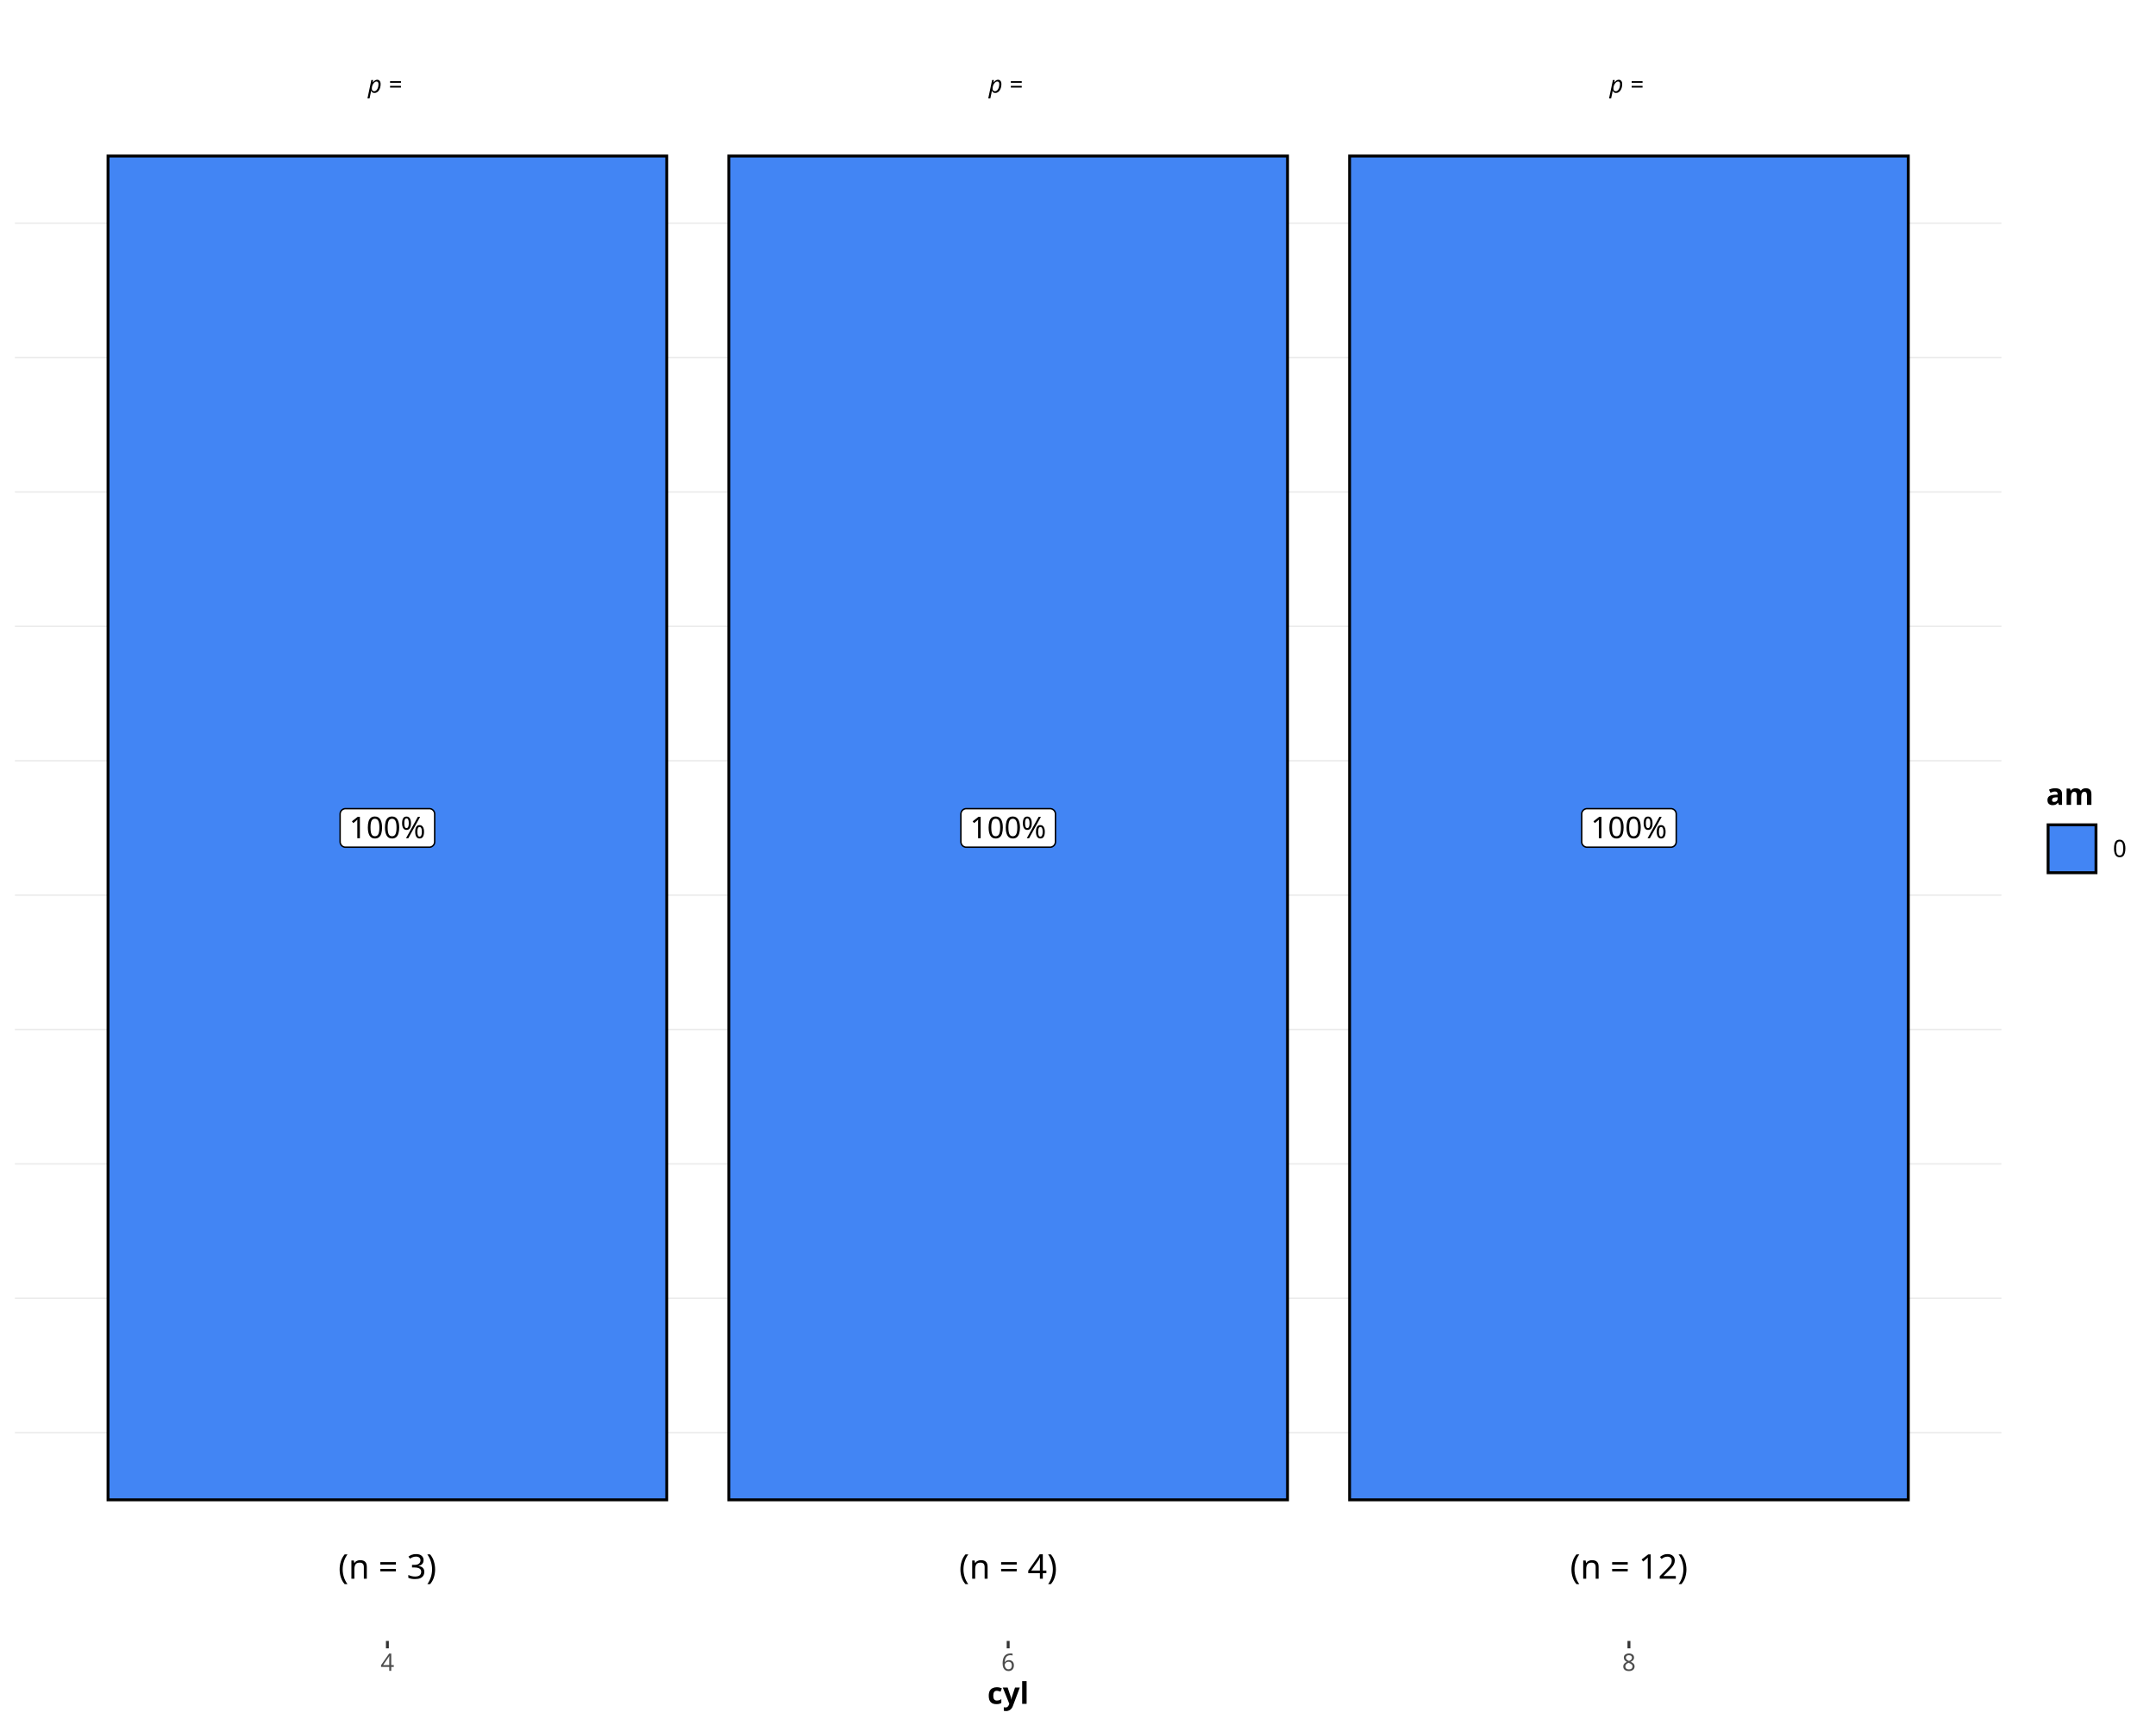
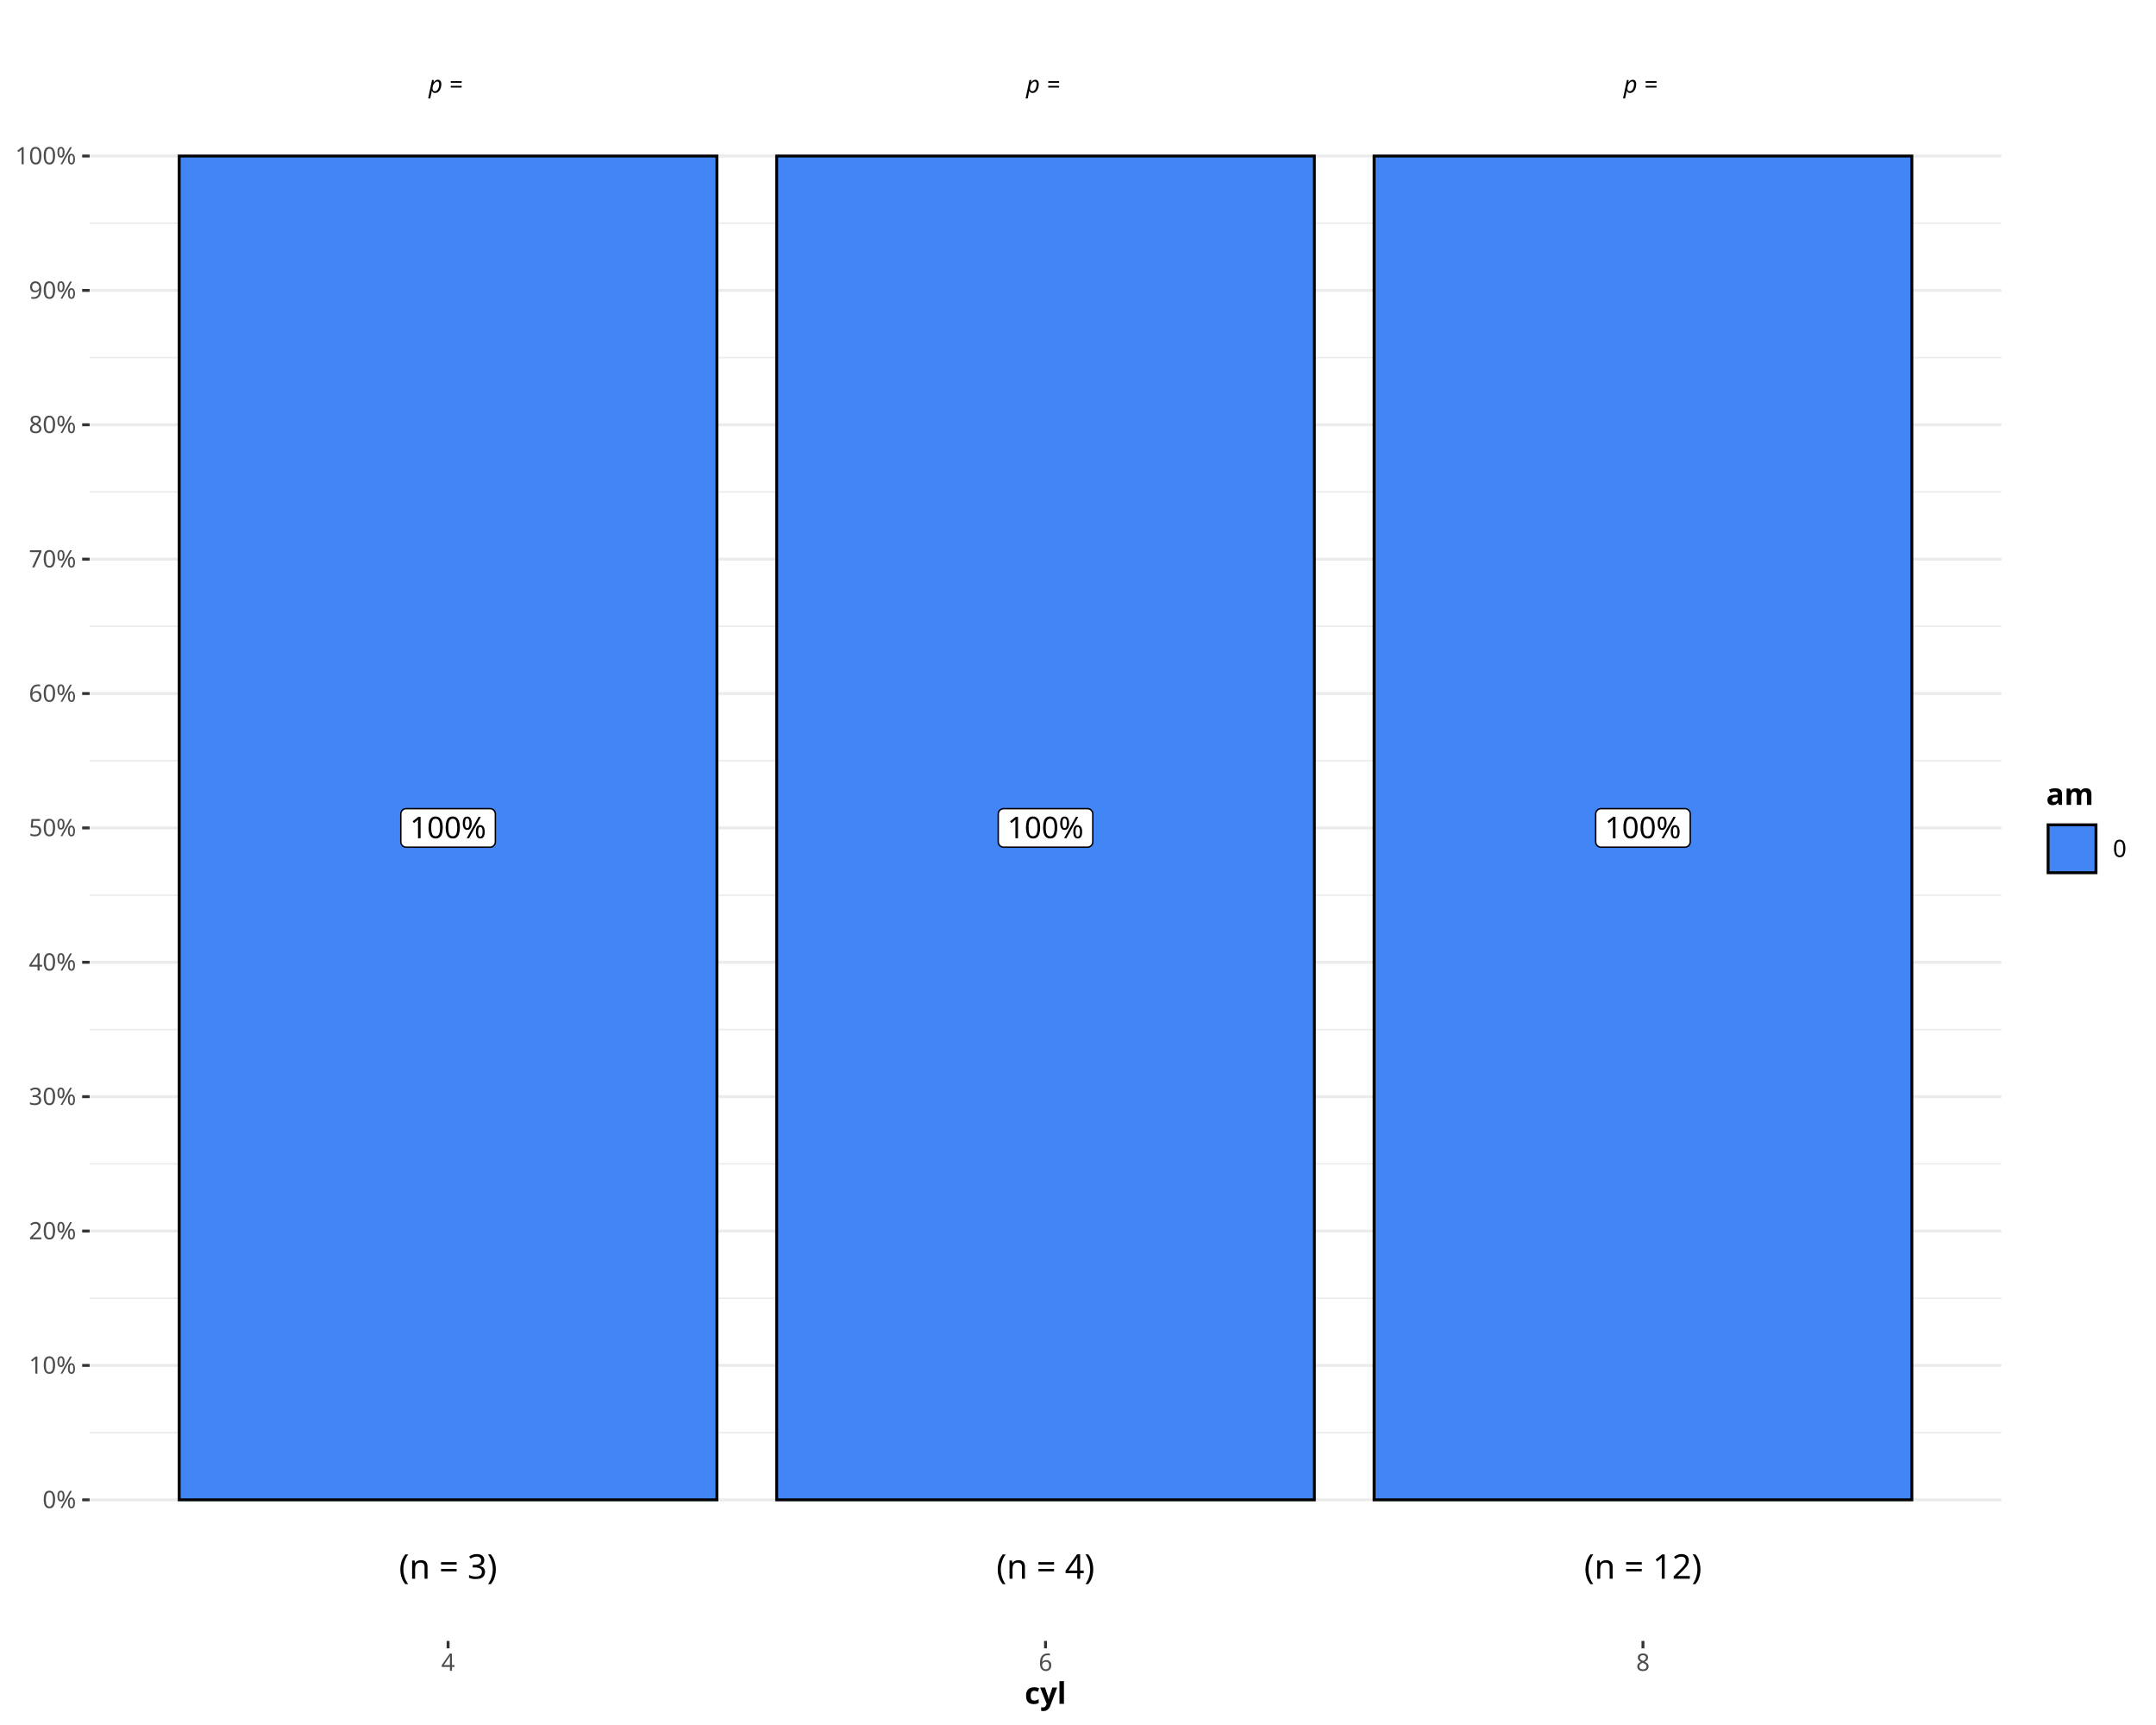
<svg xmlns="http://www.w3.org/2000/svg" class="svglite" data-engine-version="2.0" width="720.00pt" height="576.00pt" viewBox="0 0 720.00 576.00">
  <defs>
    <style type="text/css">
    .svglite line, .svglite polyline, .svglite polygon, .svglite path, .svglite rect, .svglite circle {
      fill: none;
      stroke: #000000;
      stroke-linecap: round;
      stroke-linejoin: round;
      stroke-miterlimit: 10.00;
    }
  </style>
  </defs>
  <rect width="100%" height="100%" style="stroke: none; fill: #FFFFFF;" />
  <defs>
    <clipPath id="cpMC4wMHw3MjAuMDB8MC4wMHw1NzYuMDA=">
      <rect x="0.00" y="0.00" width="720.00" height="576.00" />
    </clipPath>
  </defs>
  <g clip-path="url(#cpMC4wMHw3MjAuMDB8MC4wMHw1NzYuMDA=)">
    <rect x="0.00" y="0.00" width="720.00" height="576.00" style="stroke-width: 0.97; stroke: #FFFFFF; fill: #FFFFFF;" />
  </g>
  <defs>
-     <clipPath id="cpNC45OHw2NjguMzh8NC45OHw1NDcuOTI=">
-       <rect x="4.98" y="4.98" width="663.40" height="542.94" />
+     <clipPath id="cpMjkuOTN8NjY4LjM4fDQuOTh8NTQ3Ljky">
+       <rect x="29.93" y="4.98" width="638.46" height="542.94" />
    </clipPath>
  </defs>
-   <g clip-path="url(#cpNC45OHw2NjguMzh8NC45OHw1NDcuOTI=)">
-     <rect x="4.98" y="4.98" width="663.40" height="542.94" style="stroke-width: 0.97; stroke: none; fill: #FFFFFF;" />
-     <polyline points="4.98,478.37 668.38,478.37 " style="stroke-width: 0.48; stroke: #EBEBEB; stroke-linecap: butt;" />
-     <polyline points="4.98,433.50 668.38,433.50 " style="stroke-width: 0.48; stroke: #EBEBEB; stroke-linecap: butt;" />
-     <polyline points="4.98,388.63 668.38,388.63 " style="stroke-width: 0.48; stroke: #EBEBEB; stroke-linecap: butt;" />
-     <polyline points="4.98,343.76 668.38,343.76 " style="stroke-width: 0.48; stroke: #EBEBEB; stroke-linecap: butt;" />
-     <polyline points="4.98,298.89 668.38,298.89 " style="stroke-width: 0.48; stroke: #EBEBEB; stroke-linecap: butt;" />
-     <polyline points="4.98,254.02 668.38,254.02 " style="stroke-width: 0.48; stroke: #EBEBEB; stroke-linecap: butt;" />
-     <polyline points="4.98,209.14 668.38,209.14 " style="stroke-width: 0.48; stroke: #EBEBEB; stroke-linecap: butt;" />
-     <polyline points="4.98,164.27 668.38,164.27 " style="stroke-width: 0.48; stroke: #EBEBEB; stroke-linecap: butt;" />
-     <polyline points="4.98,119.40 668.38,119.40 " style="stroke-width: 0.48; stroke: #EBEBEB; stroke-linecap: butt;" />
-     <polyline points="4.98,74.53 668.38,74.53 " style="stroke-width: 0.48; stroke: #EBEBEB; stroke-linecap: butt;" />
-     <rect x="36.08" y="52.10" width="186.58" height="448.71" style="stroke-width: 0.97; stroke-linecap: butt; stroke-linejoin: miter; fill: #4285F4;" />
-     <rect x="243.39" y="52.10" width="186.58" height="448.71" style="stroke-width: 0.97; stroke-linecap: butt; stroke-linejoin: miter; fill: #4285F4;" />
-     <rect x="450.70" y="52.10" width="186.58" height="448.71" style="stroke-width: 0.97; stroke-linecap: butt; stroke-linejoin: miter; fill: #4285F4;" />
-     <polygon points="115.38,282.89 143.36,282.89 143.29,282.89 143.58,282.88 143.86,282.82 144.13,282.72 144.38,282.57 144.60,282.39 144.80,282.17 144.95,281.93 145.07,281.66 145.13,281.38 145.16,281.09 145.16,281.09 145.16,271.81 145.16,271.81 145.13,271.52 145.07,271.24 144.95,270.97 144.80,270.73 144.60,270.51 144.38,270.33 144.13,270.18 143.86,270.08 143.58,270.02 143.36,270.01 115.38,270.01 115.60,270.02 115.31,270.01 115.02,270.05 114.74,270.13 114.48,270.25 114.24,270.42 114.03,270.62 113.86,270.85 113.72,271.10 113.63,271.38 113.59,271.67 113.58,271.81 113.58,281.09 113.59,280.95 113.59,281.24 113.63,281.52 113.72,281.80 113.86,282.05 114.03,282.29 114.24,282.49 114.48,282.65 114.74,282.77 115.02,282.86 115.31,282.89 " style="stroke-width: 0.48; fill: #FFFFFF;" />
-     <text x="129.37" y="279.89" text-anchor="middle" style="font-size: 10.00px; font-family: sans;" textLength="25.58px" lengthAdjust="spacingAndGlyphs">100%</text>
-     <polygon points="322.69,282.89 350.67,282.89 350.60,282.89 350.89,282.88 351.17,282.82 351.44,282.72 351.69,282.57 351.92,282.39 352.11,282.17 352.26,281.93 352.38,281.66 352.45,281.38 352.47,281.09 352.47,281.09 352.47,271.81 352.47,271.81 352.45,271.52 352.38,271.24 352.26,270.97 352.11,270.73 351.92,270.51 351.69,270.33 351.44,270.18 351.17,270.08 350.89,270.02 350.67,270.01 322.69,270.01 322.91,270.02 322.62,270.01 322.33,270.05 322.05,270.13 321.79,270.25 321.55,270.42 321.35,270.62 321.17,270.85 321.04,271.10 320.95,271.38 320.90,271.67 320.89,271.81 320.89,281.09 320.90,280.95 320.90,281.24 320.95,281.52 321.04,281.80 321.17,282.05 321.35,282.29 321.55,282.49 321.79,282.65 322.05,282.77 322.33,282.86 322.62,282.89 " style="stroke-width: 0.48; fill: #FFFFFF;" />
-     <text x="336.68" y="279.89" text-anchor="middle" style="font-size: 10.00px; font-family: sans;" textLength="25.58px" lengthAdjust="spacingAndGlyphs">100%</text>
-     <polygon points="530.01,282.89 557.98,282.89 557.91,282.89 558.20,282.88 558.48,282.82 558.76,282.72 559.01,282.57 559.23,282.39 559.42,282.17 559.58,281.93 559.69,281.66 559.76,281.38 559.78,281.09 559.78,281.09 559.78,271.81 559.78,271.81 559.76,271.52 559.69,271.24 559.58,270.97 559.42,270.73 559.23,270.51 559.01,270.33 558.76,270.18 558.48,270.08 558.20,270.02 557.98,270.01 530.01,270.01 530.22,270.02 529.93,270.01 529.65,270.05 529.37,270.13 529.11,270.25 528.87,270.42 528.66,270.62 528.48,270.85 528.35,271.10 528.26,271.38 528.21,271.67 528.21,271.81 528.21,281.09 528.21,280.95 528.21,281.24 528.26,281.52 528.35,281.80 528.48,282.05 528.66,282.29 528.87,282.49 529.11,282.65 529.37,282.77 529.65,282.86 529.93,282.89 " style="stroke-width: 0.48; fill: #FFFFFF;" />
-     <text x="543.99" y="279.89" text-anchor="middle" style="font-size: 10.00px; font-family: sans;" textLength="25.58px" lengthAdjust="spacingAndGlyphs">100%</text>
-     <text x="535.52" y="30.97" style="font-size: 7.97px; font-family: sans;" textLength="1.99px" lengthAdjust="spacingAndGlyphs"> </text>
-     <text x="537.52" y="30.97" style="font-size: 7.97px; font-style: italic; font-family: sans;" textLength="4.43px" lengthAdjust="spacingAndGlyphs">p</text>
-     <text x="544.44" y="30.97" style="font-size: 7.97px; font-family: sans;" textLength="6.19px" lengthAdjust="spacingAndGlyphs">=</text>
-     <text x="328.21" y="30.97" style="font-size: 7.97px; font-family: sans;" textLength="1.99px" lengthAdjust="spacingAndGlyphs"> </text>
-     <text x="330.20" y="30.97" style="font-size: 7.97px; font-style: italic; font-family: sans;" textLength="4.43px" lengthAdjust="spacingAndGlyphs">p</text>
-     <text x="337.12" y="30.97" style="font-size: 7.97px; font-family: sans;" textLength="6.19px" lengthAdjust="spacingAndGlyphs">=</text>
-     <text x="120.90" y="30.97" style="font-size: 7.97px; font-family: sans;" textLength="1.99px" lengthAdjust="spacingAndGlyphs"> </text>
-     <text x="122.89" y="30.97" style="font-size: 7.97px; font-style: italic; font-family: sans;" textLength="4.43px" lengthAdjust="spacingAndGlyphs">p</text>
-     <text x="129.81" y="30.97" style="font-size: 7.97px; font-family: sans;" textLength="6.19px" lengthAdjust="spacingAndGlyphs">=</text>
-     <text x="543.99" y="527.16" text-anchor="middle" style="font-size: 11.38px; font-family: sans;" textLength="39.54px" lengthAdjust="spacingAndGlyphs">(n = 12)</text>
-     <text x="336.68" y="527.16" text-anchor="middle" style="font-size: 11.38px; font-family: sans;" textLength="33.21px" lengthAdjust="spacingAndGlyphs">(n = 4)</text>
-     <text x="129.37" y="527.16" text-anchor="middle" style="font-size: 11.38px; font-family: sans;" textLength="33.21px" lengthAdjust="spacingAndGlyphs">(n = 3)</text>
+   <g clip-path="url(#cpMjkuOTN8NjY4LjM4fDQuOTh8NTQ3Ljky)">
+     <rect x="29.93" y="4.98" width="638.46" height="542.94" style="stroke-width: 0.97; stroke: none; fill: #FFFFFF;" />
+     <polyline points="29.93,478.37 668.38,478.37 " style="stroke-width: 0.48; stroke: #EBEBEB; stroke-linecap: butt;" />
+     <polyline points="29.93,433.50 668.38,433.50 " style="stroke-width: 0.48; stroke: #EBEBEB; stroke-linecap: butt;" />
+     <polyline points="29.93,388.63 668.38,388.63 " style="stroke-width: 0.48; stroke: #EBEBEB; stroke-linecap: butt;" />
+     <polyline points="29.93,343.76 668.38,343.76 " style="stroke-width: 0.48; stroke: #EBEBEB; stroke-linecap: butt;" />
+     <polyline points="29.93,298.89 668.38,298.89 " style="stroke-width: 0.48; stroke: #EBEBEB; stroke-linecap: butt;" />
+     <polyline points="29.93,254.02 668.38,254.02 " style="stroke-width: 0.48; stroke: #EBEBEB; stroke-linecap: butt;" />
+     <polyline points="29.93,209.14 668.38,209.14 " style="stroke-width: 0.48; stroke: #EBEBEB; stroke-linecap: butt;" />
+     <polyline points="29.93,164.27 668.38,164.27 " style="stroke-width: 0.48; stroke: #EBEBEB; stroke-linecap: butt;" />
+     <polyline points="29.93,119.40 668.38,119.40 " style="stroke-width: 0.48; stroke: #EBEBEB; stroke-linecap: butt;" />
+     <polyline points="29.93,74.53 668.38,74.53 " style="stroke-width: 0.48; stroke: #EBEBEB; stroke-linecap: butt;" />
+     <polyline points="29.93,500.81 668.38,500.81 " style="stroke-width: 0.97; stroke: #EBEBEB; stroke-linecap: butt;" />
+     <polyline points="29.93,455.93 668.38,455.93 " style="stroke-width: 0.97; stroke: #EBEBEB; stroke-linecap: butt;" />
+     <polyline points="29.93,411.06 668.38,411.06 " style="stroke-width: 0.97; stroke: #EBEBEB; stroke-linecap: butt;" />
+     <polyline points="29.93,366.19 668.38,366.19 " style="stroke-width: 0.97; stroke: #EBEBEB; stroke-linecap: butt;" />
+     <polyline points="29.93,321.32 668.38,321.32 " style="stroke-width: 0.97; stroke: #EBEBEB; stroke-linecap: butt;" />
+     <polyline points="29.93,276.45 668.38,276.45 " style="stroke-width: 0.97; stroke: #EBEBEB; stroke-linecap: butt;" />
+     <polyline points="29.93,231.58 668.38,231.58 " style="stroke-width: 0.97; stroke: #EBEBEB; stroke-linecap: butt;" />
+     <polyline points="29.93,186.71 668.38,186.71 " style="stroke-width: 0.97; stroke: #EBEBEB; stroke-linecap: butt;" />
+     <polyline points="29.93,141.84 668.38,141.84 " style="stroke-width: 0.97; stroke: #EBEBEB; stroke-linecap: butt;" />
+     <polyline points="29.93,96.97 668.38,96.97 " style="stroke-width: 0.97; stroke: #EBEBEB; stroke-linecap: butt;" />
+     <polyline points="29.93,52.10 668.38,52.10 " style="stroke-width: 0.97; stroke: #EBEBEB; stroke-linecap: butt;" />
+     <rect x="59.85" y="52.10" width="179.57" height="448.71" style="stroke-width: 0.97; stroke-linecap: butt; stroke-linejoin: miter; fill: #4285F4;" />
+     <rect x="259.37" y="52.10" width="179.57" height="448.71" style="stroke-width: 0.97; stroke-linecap: butt; stroke-linejoin: miter; fill: #4285F4;" />
+     <rect x="458.89" y="52.10" width="179.57" height="448.71" style="stroke-width: 0.97; stroke-linecap: butt; stroke-linejoin: miter; fill: #4285F4;" />
+     <polygon points="135.65,282.89 163.63,282.89 163.55,282.89 163.84,282.88 164.13,282.82 164.40,282.72 164.65,282.57 164.87,282.39 165.07,282.17 165.22,281.93 165.33,281.66 165.40,281.38 165.43,281.09 165.43,281.09 165.43,271.81 165.43,271.81 165.40,271.52 165.33,271.24 165.22,270.97 165.07,270.73 164.87,270.51 164.65,270.33 164.40,270.18 164.13,270.08 163.84,270.02 163.63,270.01 135.65,270.01 135.87,270.02 135.58,270.01 135.29,270.05 135.01,270.13 134.75,270.25 134.51,270.42 134.30,270.62 134.13,270.85 133.99,271.10 133.90,271.38 133.85,271.67 133.85,271.81 133.85,281.09 133.85,280.95 133.85,281.24 133.90,281.52 133.99,281.80 134.13,282.05 134.30,282.29 134.51,282.49 134.75,282.65 135.01,282.77 135.29,282.86 135.58,282.89 " style="stroke-width: 0.48; fill: #FFFFFF;" />
+     <text x="149.64" y="279.89" text-anchor="middle" style="font-size: 10.00px; font-family: sans;" textLength="25.58px" lengthAdjust="spacingAndGlyphs">100%</text>
+     <polygon points="335.17,282.89 363.14,282.89 363.07,282.89 363.36,282.88 363.64,282.82 363.92,282.72 364.17,282.57 364.39,282.39 364.58,282.17 364.74,281.93 364.85,281.66 364.92,281.38 364.94,281.09 364.94,281.09 364.94,271.81 364.94,271.81 364.92,271.52 364.85,271.24 364.74,270.97 364.58,270.73 364.39,270.51 364.17,270.33 363.92,270.18 363.64,270.08 363.36,270.02 363.14,270.01 335.17,270.01 335.38,270.02 335.09,270.01 334.81,270.05 334.53,270.13 334.27,270.25 334.03,270.42 333.82,270.62 333.64,270.85 333.51,271.10 333.42,271.38 333.37,271.67 333.37,271.81 333.37,281.09 333.37,280.95 333.37,281.24 333.42,281.52 333.51,281.80 333.64,282.05 333.82,282.29 334.03,282.49 334.27,282.65 334.53,282.77 334.81,282.86 335.09,282.89 " style="stroke-width: 0.48; fill: #FFFFFF;" />
+     <text x="349.15" y="279.89" text-anchor="middle" style="font-size: 10.00px; font-family: sans;" textLength="25.58px" lengthAdjust="spacingAndGlyphs">100%</text>
+     <polygon points="534.68,282.89 562.66,282.89 562.59,282.89 562.88,282.88 563.16,282.82 563.43,282.72 563.68,282.57 563.91,282.39 564.10,282.17 564.25,281.93 564.37,281.66 564.44,281.38 564.46,281.09 564.46,281.09 564.46,271.81 564.46,271.81 564.44,271.52 564.37,271.24 564.25,270.97 564.10,270.73 563.91,270.51 563.68,270.33 563.43,270.18 563.16,270.08 562.88,270.02 562.66,270.01 534.68,270.01 534.90,270.02 534.61,270.01 534.32,270.05 534.04,270.13 533.78,270.25 533.54,270.42 533.34,270.62 533.16,270.85 533.03,271.10 532.94,271.38 532.89,271.67 532.88,271.81 532.88,281.09 532.89,280.95 532.89,281.24 532.94,281.52 533.03,281.80 533.16,282.05 533.34,282.29 533.54,282.49 533.78,282.65 534.04,282.77 534.32,282.86 534.61,282.89 " style="stroke-width: 0.48; fill: #FFFFFF;" />
+     <text x="548.67" y="279.89" text-anchor="middle" style="font-size: 10.00px; font-family: sans;" textLength="25.58px" lengthAdjust="spacingAndGlyphs">100%</text>
+     <text x="540.20" y="30.97" style="font-size: 7.97px; font-family: sans;" textLength="1.99px" lengthAdjust="spacingAndGlyphs"> </text>
+     <text x="542.19" y="30.97" style="font-size: 7.97px; font-style: italic; font-family: sans;" textLength="4.43px" lengthAdjust="spacingAndGlyphs">p</text>
+     <text x="549.11" y="30.97" style="font-size: 7.97px; font-family: sans;" textLength="6.19px" lengthAdjust="spacingAndGlyphs">=</text>
+     <text x="340.68" y="30.97" style="font-size: 7.97px; font-family: sans;" textLength="1.99px" lengthAdjust="spacingAndGlyphs"> </text>
+     <text x="342.68" y="30.97" style="font-size: 7.97px; font-style: italic; font-family: sans;" textLength="4.43px" lengthAdjust="spacingAndGlyphs">p</text>
+     <text x="349.60" y="30.97" style="font-size: 7.97px; font-family: sans;" textLength="6.19px" lengthAdjust="spacingAndGlyphs">=</text>
+     <text x="141.17" y="30.97" style="font-size: 7.97px; font-family: sans;" textLength="1.99px" lengthAdjust="spacingAndGlyphs"> </text>
+     <text x="143.16" y="30.97" style="font-size: 7.97px; font-style: italic; font-family: sans;" textLength="4.43px" lengthAdjust="spacingAndGlyphs">p</text>
+     <text x="150.08" y="30.97" style="font-size: 7.97px; font-family: sans;" textLength="6.19px" lengthAdjust="spacingAndGlyphs">=</text>
+     <text x="548.67" y="527.16" text-anchor="middle" style="font-size: 11.38px; font-family: sans;" textLength="39.54px" lengthAdjust="spacingAndGlyphs">(n = 12)</text>
+     <text x="349.15" y="527.16" text-anchor="middle" style="font-size: 11.38px; font-family: sans;" textLength="33.21px" lengthAdjust="spacingAndGlyphs">(n = 4)</text>
+     <text x="149.64" y="527.16" text-anchor="middle" style="font-size: 11.38px; font-family: sans;" textLength="33.21px" lengthAdjust="spacingAndGlyphs">(n = 3)</text>
  </g>
  <g clip-path="url(#cpMC4wMHw3MjAuMDB8MC4wMHw1NzYuMDA=)">
-     <polyline points="129.37,550.41 129.37,547.92 " style="stroke-width: 0.97; stroke: #333333; stroke-linecap: butt;" />
-     <polyline points="336.68,550.41 336.68,547.92 " style="stroke-width: 0.97; stroke: #333333; stroke-linecap: butt;" />
-     <polyline points="543.99,550.41 543.99,547.92 " style="stroke-width: 0.97; stroke: #333333; stroke-linecap: butt;" />
-     <text x="129.37" y="557.91" text-anchor="middle" style="font-size: 8.00px; fill: #4D4D4D; font-family: sans;" textLength="4.45px" lengthAdjust="spacingAndGlyphs">4</text>
-     <text x="336.68" y="557.91" text-anchor="middle" style="font-size: 8.00px; fill: #4D4D4D; font-family: sans;" textLength="4.45px" lengthAdjust="spacingAndGlyphs">6</text>
-     <text x="543.99" y="557.91" text-anchor="middle" style="font-size: 8.00px; fill: #4D4D4D; font-family: sans;" textLength="4.45px" lengthAdjust="spacingAndGlyphs">8</text>
-     <text x="336.68" y="568.94" text-anchor="middle" style="font-size: 10.00px; font-weight: bold; font-family: sans;" textLength="12.23px" lengthAdjust="spacingAndGlyphs">cyl</text>
+     <text x="25.44" y="503.56" text-anchor="end" style="font-size: 8.00px; fill: #4D4D4D; font-family: sans;" textLength="11.56px" lengthAdjust="spacingAndGlyphs">0%</text>
+     <text x="25.44" y="458.69" text-anchor="end" style="font-size: 8.00px; fill: #4D4D4D; font-family: sans;" textLength="16.01px" lengthAdjust="spacingAndGlyphs">10%</text>
+     <text x="25.44" y="413.82" text-anchor="end" style="font-size: 8.00px; fill: #4D4D4D; font-family: sans;" textLength="16.01px" lengthAdjust="spacingAndGlyphs">20%</text>
+     <text x="25.44" y="368.95" text-anchor="end" style="font-size: 8.00px; fill: #4D4D4D; font-family: sans;" textLength="16.01px" lengthAdjust="spacingAndGlyphs">30%</text>
+     <text x="25.44" y="324.07" text-anchor="end" style="font-size: 8.00px; fill: #4D4D4D; font-family: sans;" textLength="16.01px" lengthAdjust="spacingAndGlyphs">40%</text>
+     <text x="25.44" y="279.20" text-anchor="end" style="font-size: 8.00px; fill: #4D4D4D; font-family: sans;" textLength="16.01px" lengthAdjust="spacingAndGlyphs">50%</text>
+     <text x="25.44" y="234.33" text-anchor="end" style="font-size: 8.00px; fill: #4D4D4D; font-family: sans;" textLength="16.01px" lengthAdjust="spacingAndGlyphs">60%</text>
+     <text x="25.44" y="189.46" text-anchor="end" style="font-size: 8.00px; fill: #4D4D4D; font-family: sans;" textLength="16.01px" lengthAdjust="spacingAndGlyphs">70%</text>
+     <text x="25.44" y="144.59" text-anchor="end" style="font-size: 8.00px; fill: #4D4D4D; font-family: sans;" textLength="16.01px" lengthAdjust="spacingAndGlyphs">80%</text>
+     <text x="25.44" y="99.72" text-anchor="end" style="font-size: 8.00px; fill: #4D4D4D; font-family: sans;" textLength="16.01px" lengthAdjust="spacingAndGlyphs">90%</text>
+     <text x="25.44" y="54.85" text-anchor="end" style="font-size: 8.00px; fill: #4D4D4D; font-family: sans;" textLength="20.46px" lengthAdjust="spacingAndGlyphs">100%</text>
+     <polyline points="27.44,500.81 29.93,500.81 " style="stroke-width: 0.97; stroke: #333333; stroke-linecap: butt;" />
+     <polyline points="27.44,455.93 29.93,455.93 " style="stroke-width: 0.97; stroke: #333333; stroke-linecap: butt;" />
+     <polyline points="27.44,411.06 29.93,411.06 " style="stroke-width: 0.97; stroke: #333333; stroke-linecap: butt;" />
+     <polyline points="27.44,366.19 29.93,366.19 " style="stroke-width: 0.97; stroke: #333333; stroke-linecap: butt;" />
+     <polyline points="27.44,321.32 29.93,321.32 " style="stroke-width: 0.97; stroke: #333333; stroke-linecap: butt;" />
+     <polyline points="27.44,276.45 29.93,276.45 " style="stroke-width: 0.97; stroke: #333333; stroke-linecap: butt;" />
+     <polyline points="27.44,231.58 29.93,231.58 " style="stroke-width: 0.97; stroke: #333333; stroke-linecap: butt;" />
+     <polyline points="27.44,186.71 29.93,186.71 " style="stroke-width: 0.97; stroke: #333333; stroke-linecap: butt;" />
+     <polyline points="27.44,141.84 29.93,141.84 " style="stroke-width: 0.97; stroke: #333333; stroke-linecap: butt;" />
+     <polyline points="27.44,96.97 29.93,96.97 " style="stroke-width: 0.97; stroke: #333333; stroke-linecap: butt;" />
+     <polyline points="27.44,52.10 29.93,52.10 " style="stroke-width: 0.97; stroke: #333333; stroke-linecap: butt;" />
+     <polyline points="149.64,550.41 149.64,547.92 " style="stroke-width: 0.97; stroke: #333333; stroke-linecap: butt;" />
+     <polyline points="349.15,550.41 349.15,547.92 " style="stroke-width: 0.97; stroke: #333333; stroke-linecap: butt;" />
+     <polyline points="548.67,550.41 548.67,547.92 " style="stroke-width: 0.97; stroke: #333333; stroke-linecap: butt;" />
+     <text x="149.64" y="557.91" text-anchor="middle" style="font-size: 8.00px; fill: #4D4D4D; font-family: sans;" textLength="4.45px" lengthAdjust="spacingAndGlyphs">4</text>
+     <text x="349.15" y="557.91" text-anchor="middle" style="font-size: 8.00px; fill: #4D4D4D; font-family: sans;" textLength="4.45px" lengthAdjust="spacingAndGlyphs">6</text>
+     <text x="548.67" y="557.91" text-anchor="middle" style="font-size: 8.00px; fill: #4D4D4D; font-family: sans;" textLength="4.45px" lengthAdjust="spacingAndGlyphs">8</text>
+     <text x="349.15" y="568.94" text-anchor="middle" style="font-size: 10.00px; font-weight: bold; font-family: sans;" textLength="12.23px" lengthAdjust="spacingAndGlyphs">cyl</text>
    <rect x="678.35" y="255.86" width="36.67" height="41.18" style="stroke-width: 0.97; stroke: none; fill: #FFFFFF;" />
    <text x="683.33" y="268.76" style="font-size: 10.00px; font-weight: bold; font-family: sans;" textLength="13.90px" lengthAdjust="spacingAndGlyphs">am</text>
    <rect x="683.33" y="274.78" width="17.28" height="17.28" style="stroke-width: 0.97; stroke: none; fill: #FFFFFF;" />
    <rect x="683.97" y="275.42" width="15.99" height="15.99" style="stroke-width: 0.97; stroke-linecap: butt; stroke-linejoin: miter; fill: #4285F4;" />
    <text x="705.59" y="286.17" style="font-size: 8.00px; font-family: sans;" textLength="4.45px" lengthAdjust="spacingAndGlyphs">0</text>
  </g>
</svg>
